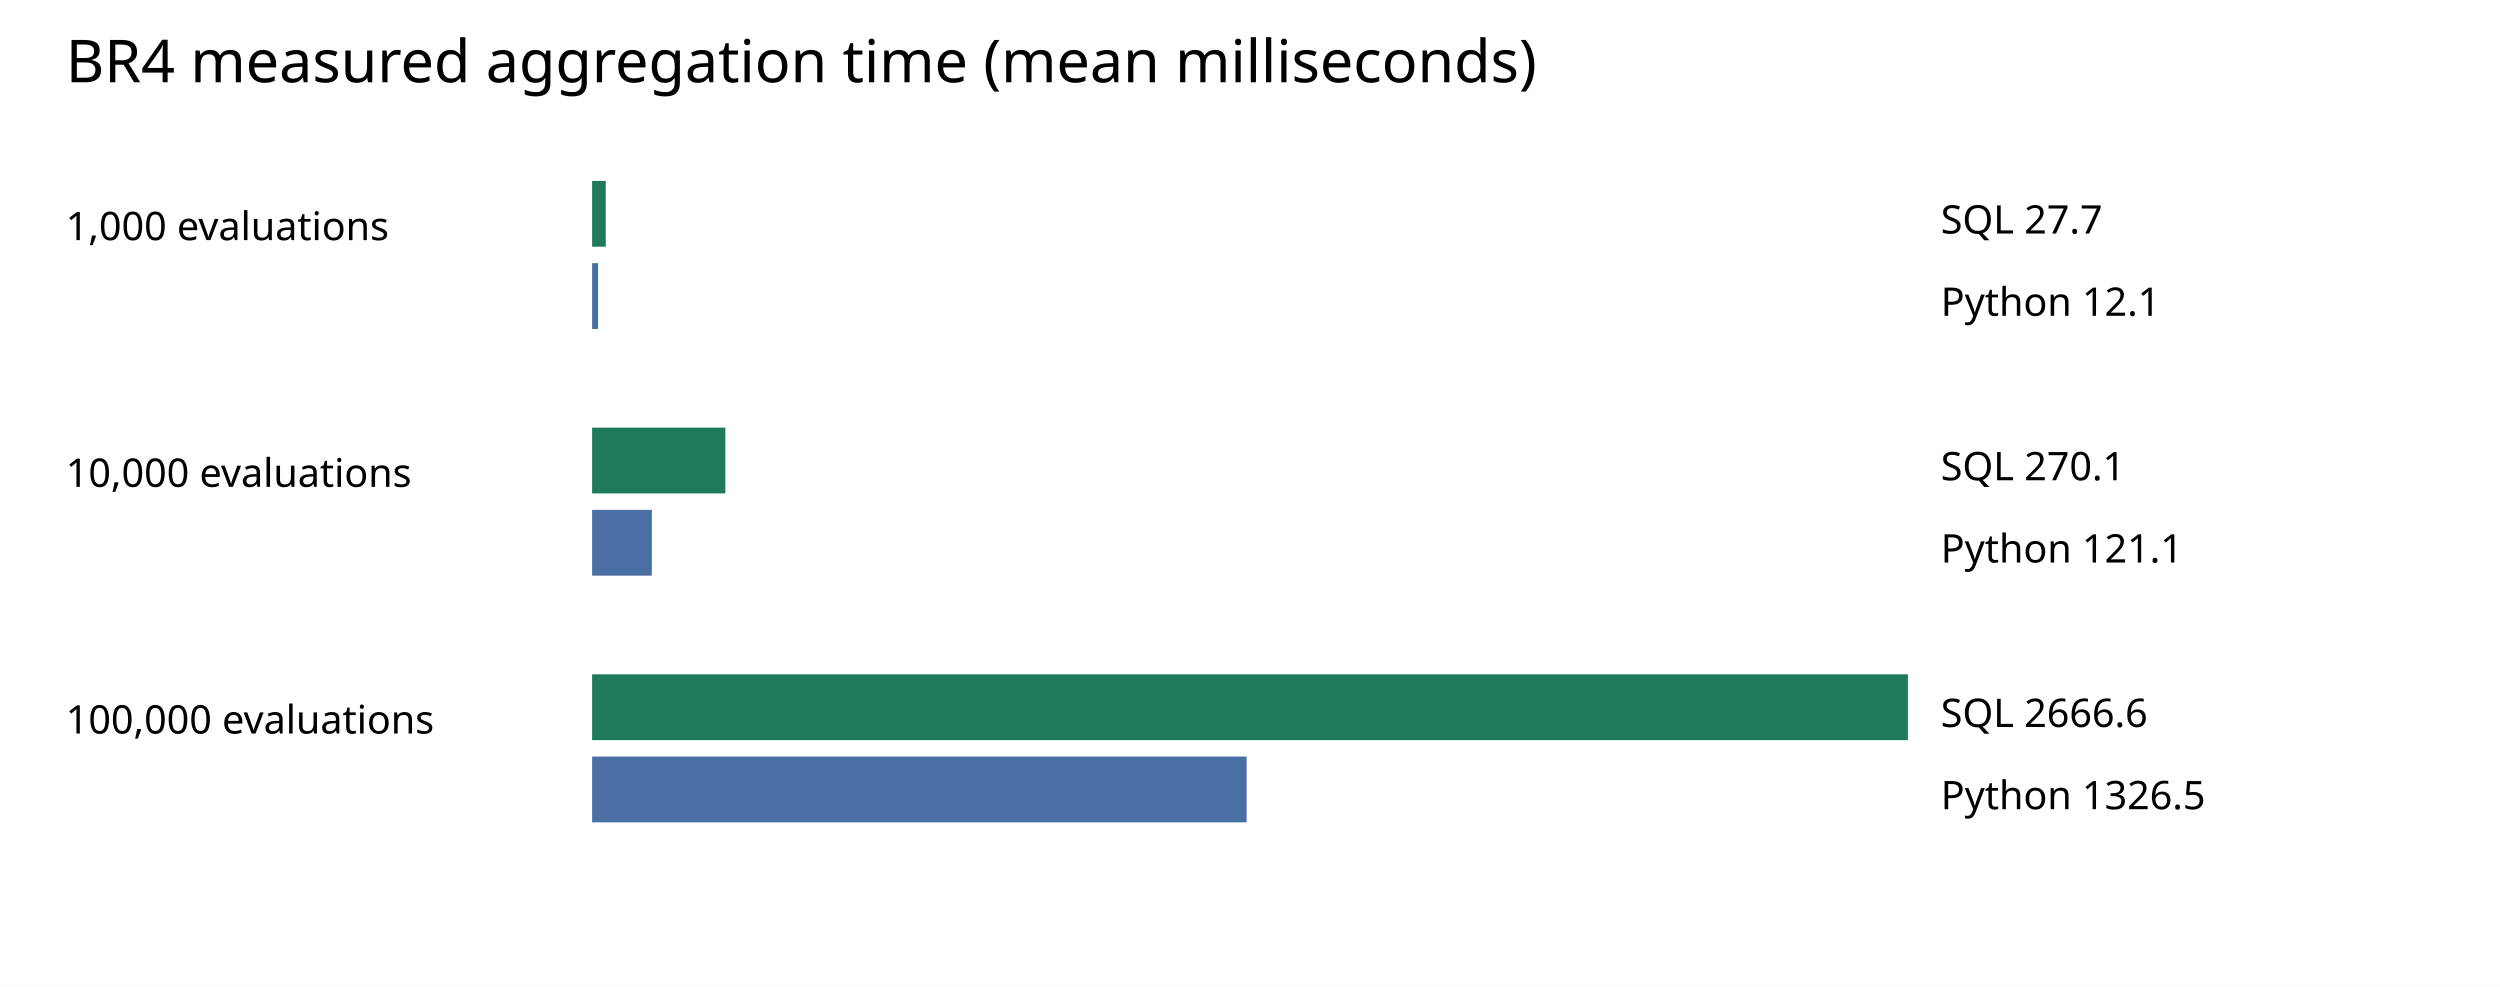
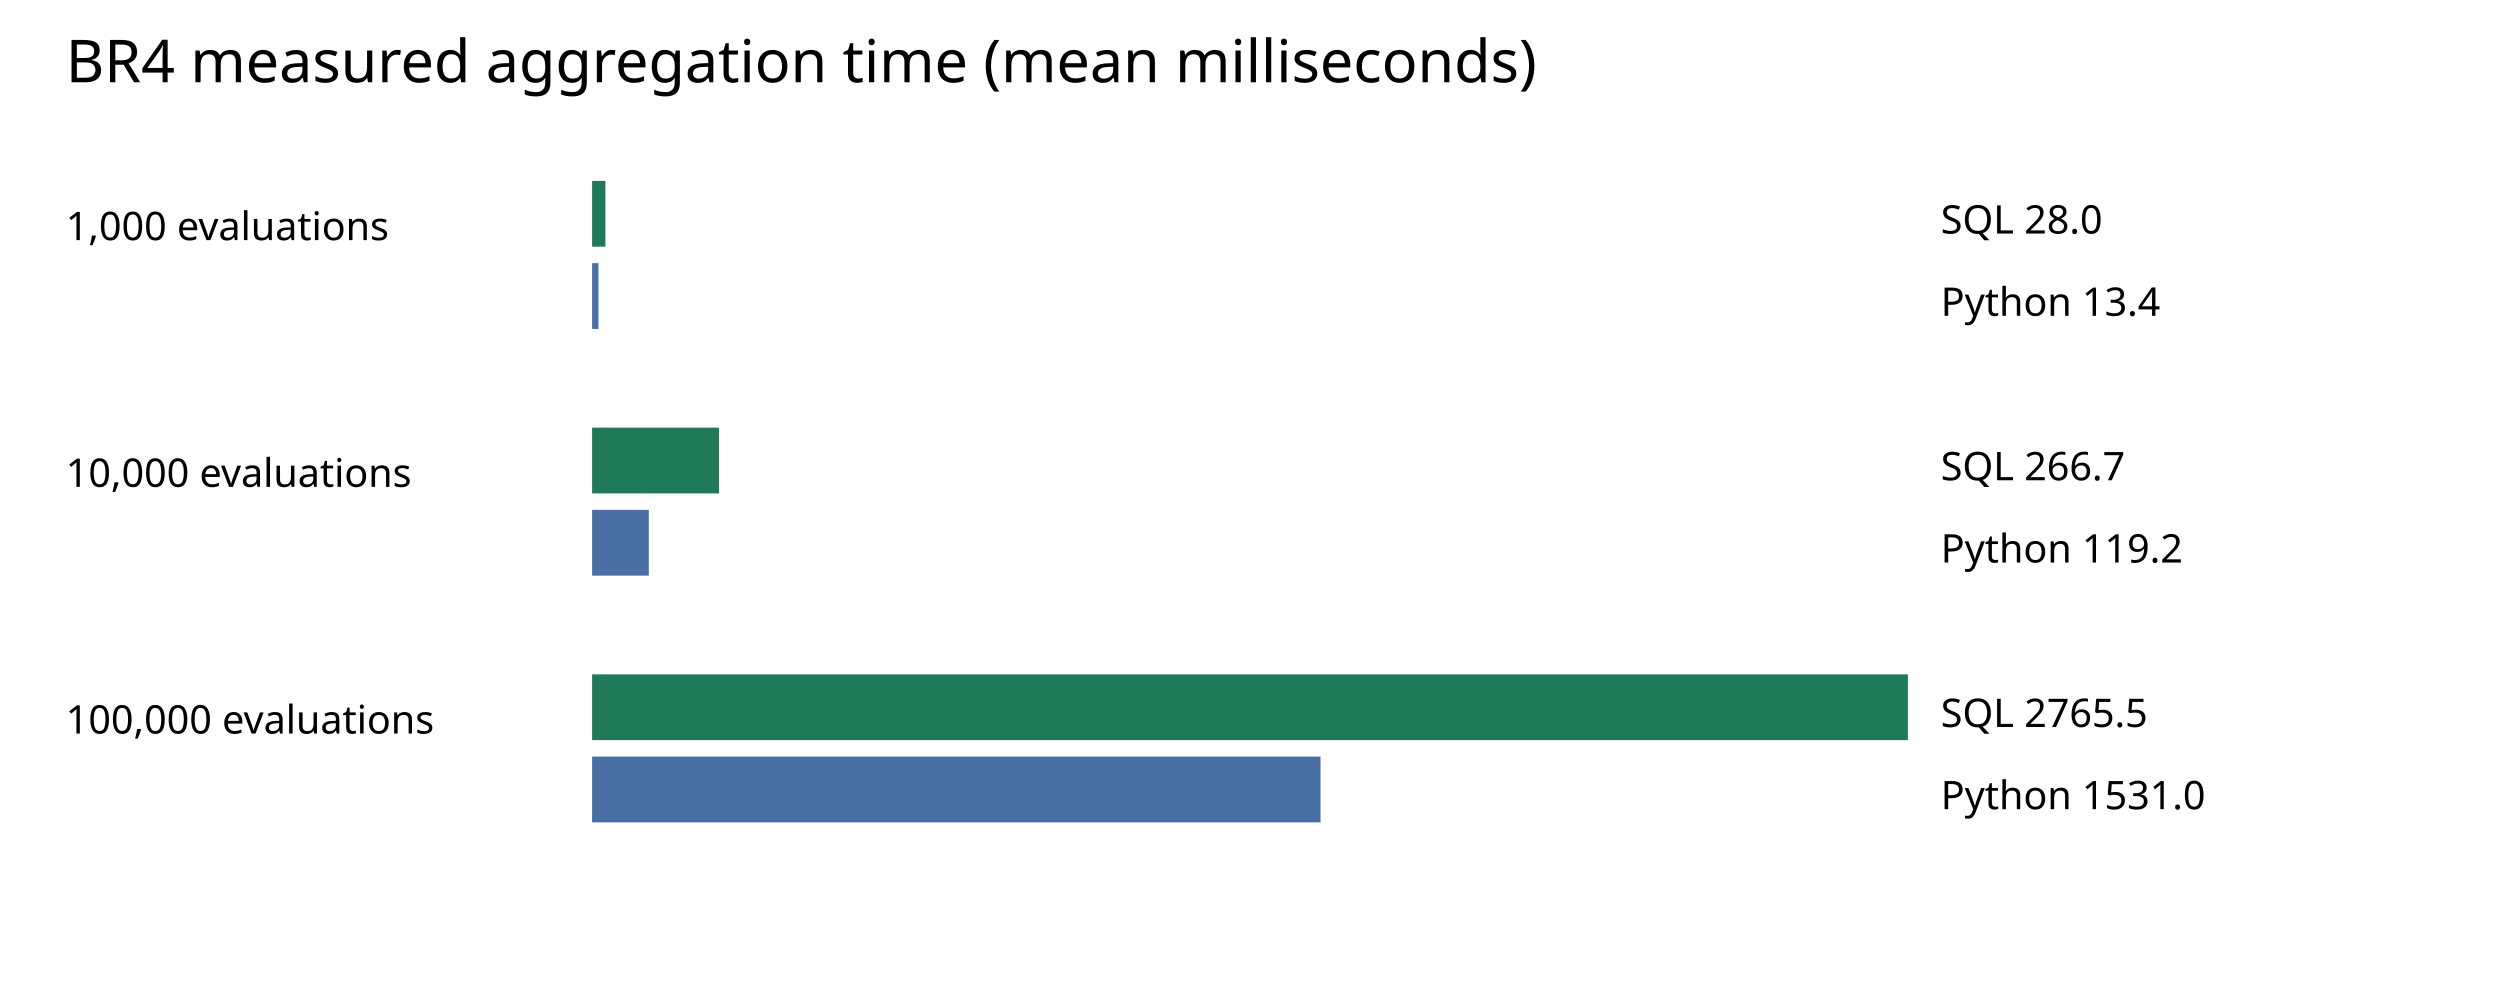
<svg xmlns="http://www.w3.org/2000/svg" width="760" height="300" viewBox="0 0 760 300">
  <rect width="760" height="300" fill="white" />
  <text x="20" y="25" font-family="sans-serif" font-size="18">BR4 measured aggregation time (mean milliseconds)</text>
  <text x="20" y="73" font-family="sans-serif">1,000 evaluations</text>
-   <rect x="180" y="55" width="4.15" height="20" fill="#1f7a5a" />
-   <text x="590" y="71" font-family="sans-serif">SQL 27.7</text>
-   <rect x="180" y="80" width="1.82" height="20" fill="#4a6fa5" />
-   <text x="590" y="96" font-family="sans-serif">Python 12.1</text>
+   <rect x="180" y="55" width="4.04" height="20" fill="#1f7a5a" />
+   <text x="590" y="71" font-family="sans-serif">SQL 28.0</text>
+   <rect x="180" y="80" width="1.93" height="20" fill="#4a6fa5" />
+   <text x="590" y="96" font-family="sans-serif">Python 13.4</text>
  <text x="20" y="148" font-family="sans-serif">10,000 evaluations</text>
-   <rect x="180" y="130" width="40.51" height="20" fill="#1f7a5a" />
-   <text x="590" y="146" font-family="sans-serif">SQL 270.1</text>
-   <rect x="180" y="155" width="18.16" height="20" fill="#4a6fa5" />
-   <text x="590" y="171" font-family="sans-serif">Python 121.1</text>
+   <rect x="180" y="130" width="38.57" height="20" fill="#1f7a5a" />
+   <text x="590" y="146" font-family="sans-serif">SQL 266.7</text>
+   <rect x="180" y="155" width="17.24" height="20" fill="#4a6fa5" />
+   <text x="590" y="171" font-family="sans-serif">Python 119.2</text>
  <text x="20" y="223" font-family="sans-serif">100,000 evaluations</text>
  <rect x="180" y="205" width="400.00" height="20" fill="#1f7a5a" />
-   <text x="590" y="221" font-family="sans-serif">SQL 2666.6</text>
-   <rect x="180" y="230" width="198.98" height="20" fill="#4a6fa5" />
-   <text x="590" y="246" font-family="sans-serif">Python 1326.5</text>
+   <text x="590" y="221" font-family="sans-serif">SQL 2765.5</text>
+   <rect x="180" y="230" width="221.44" height="20" fill="#4a6fa5" />
+   <text x="590" y="246" font-family="sans-serif">Python 1531.0</text>
</svg>
